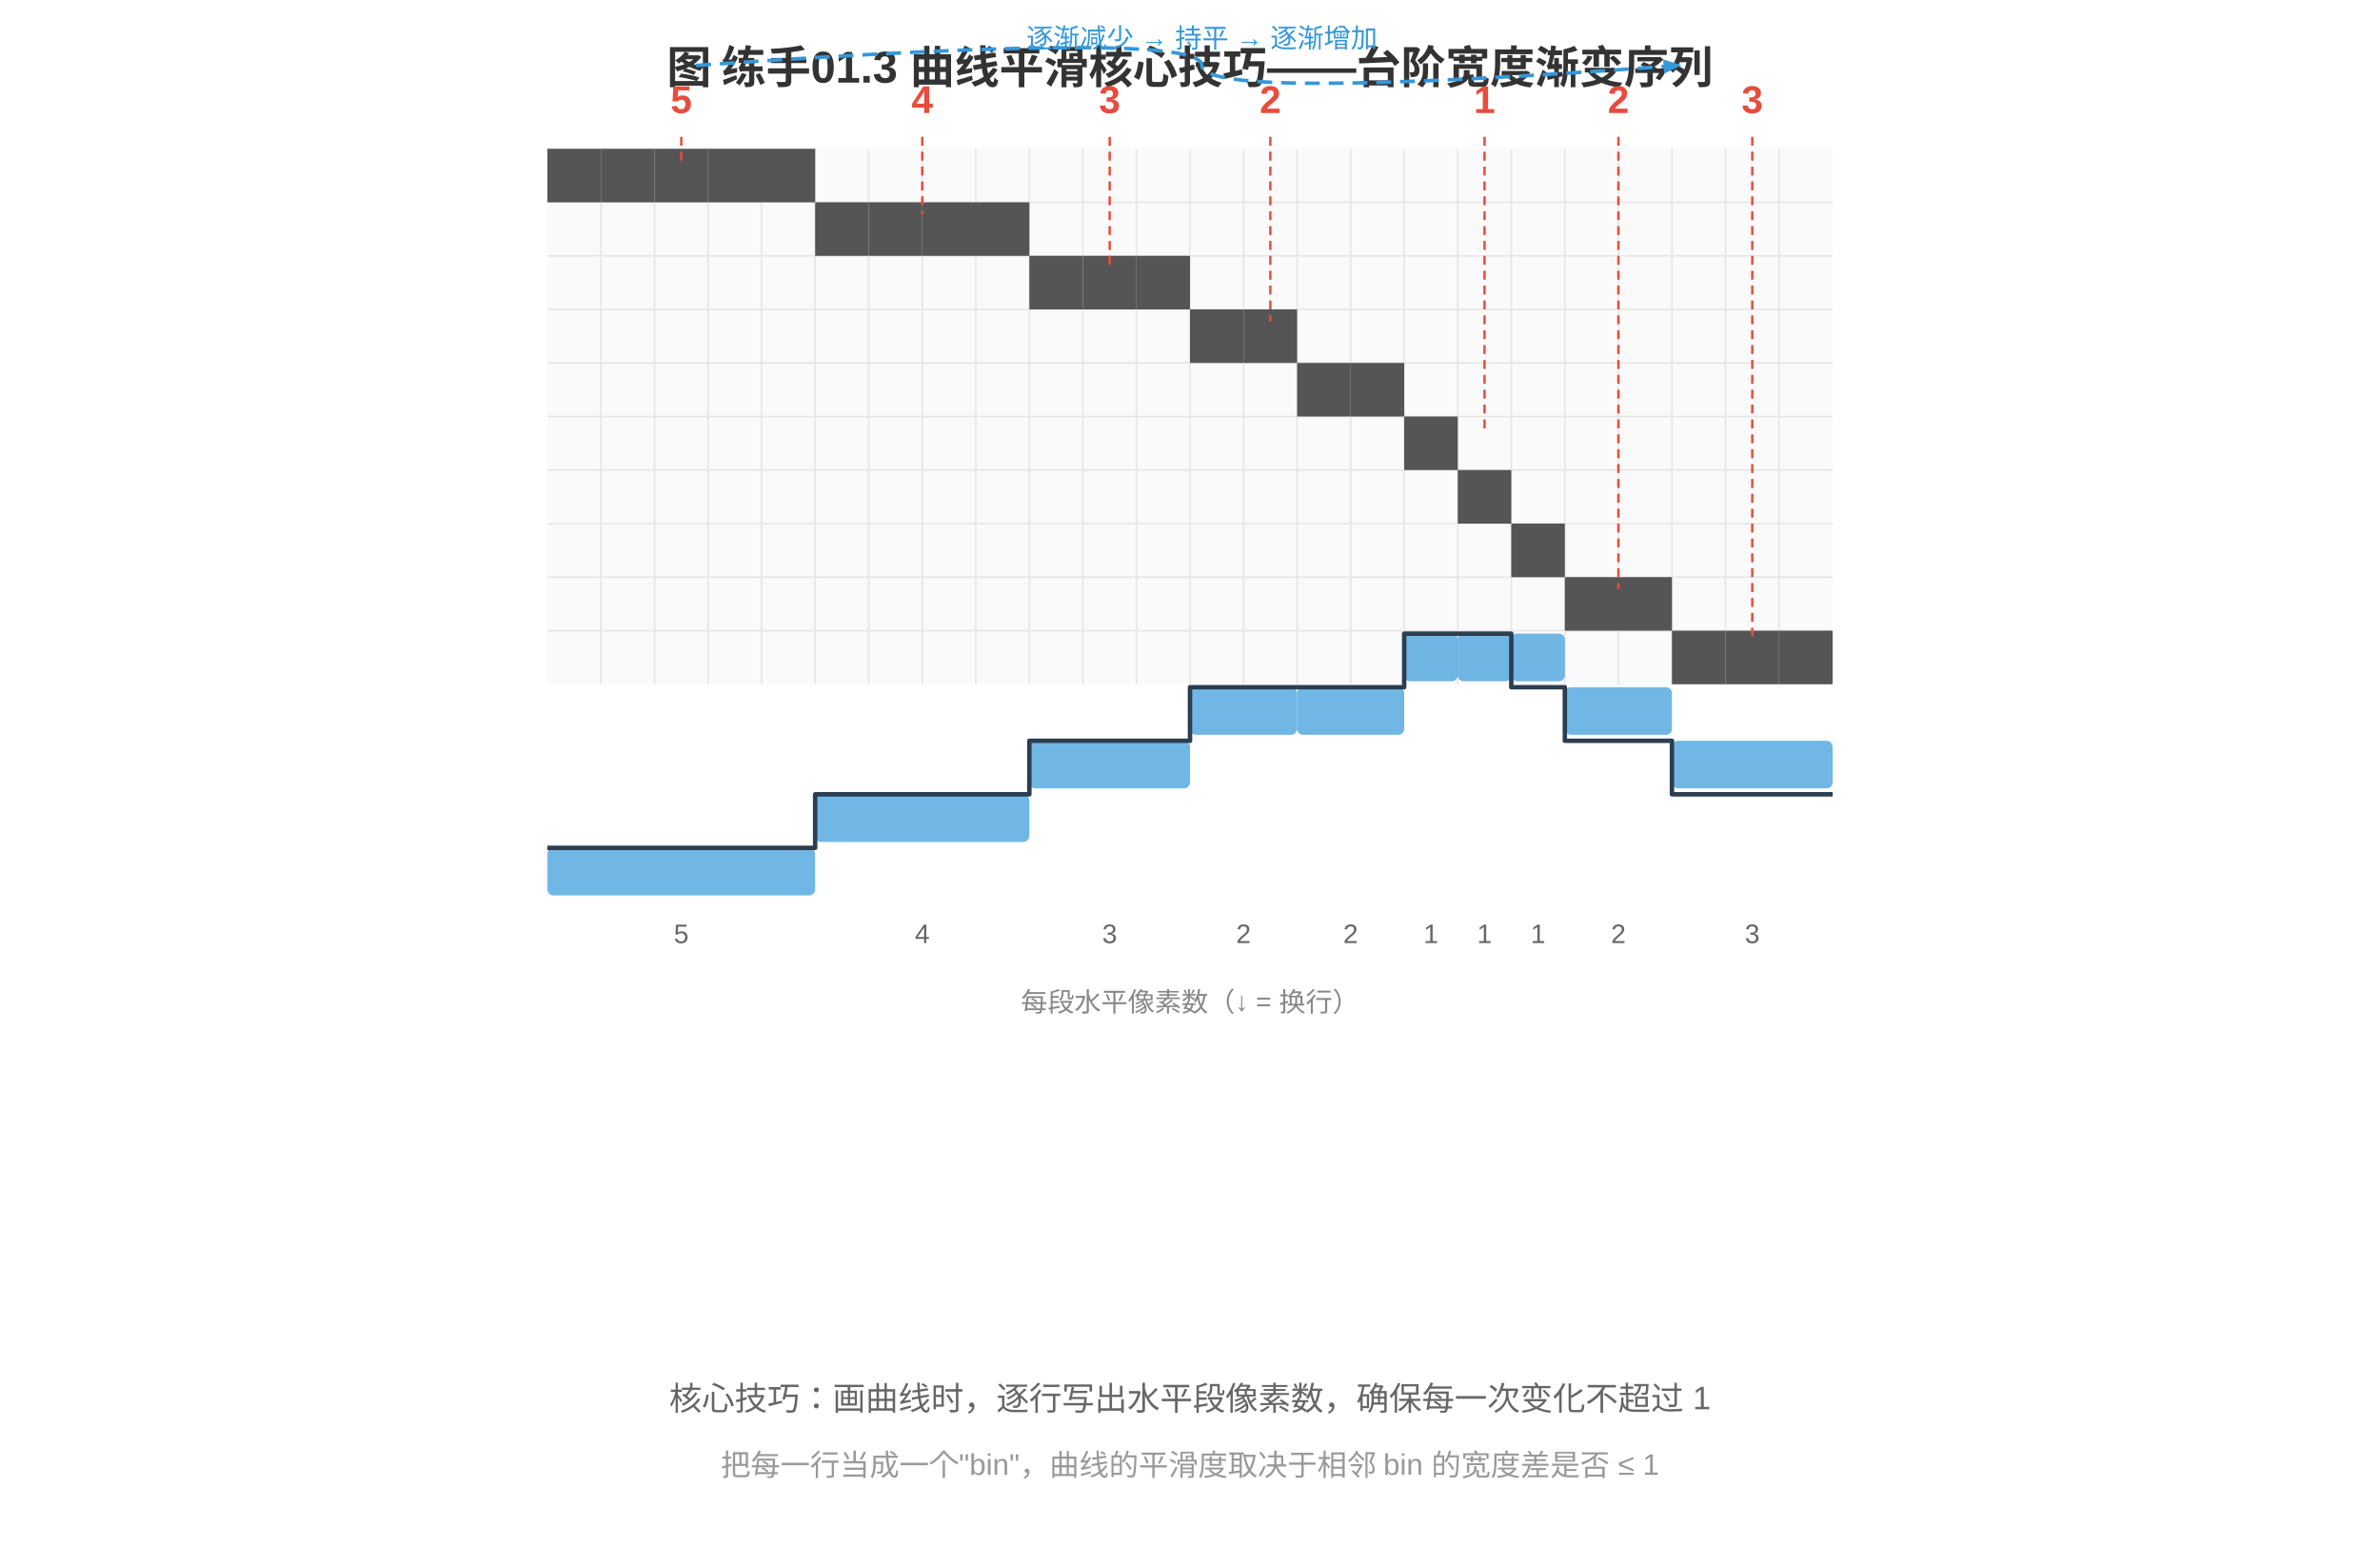
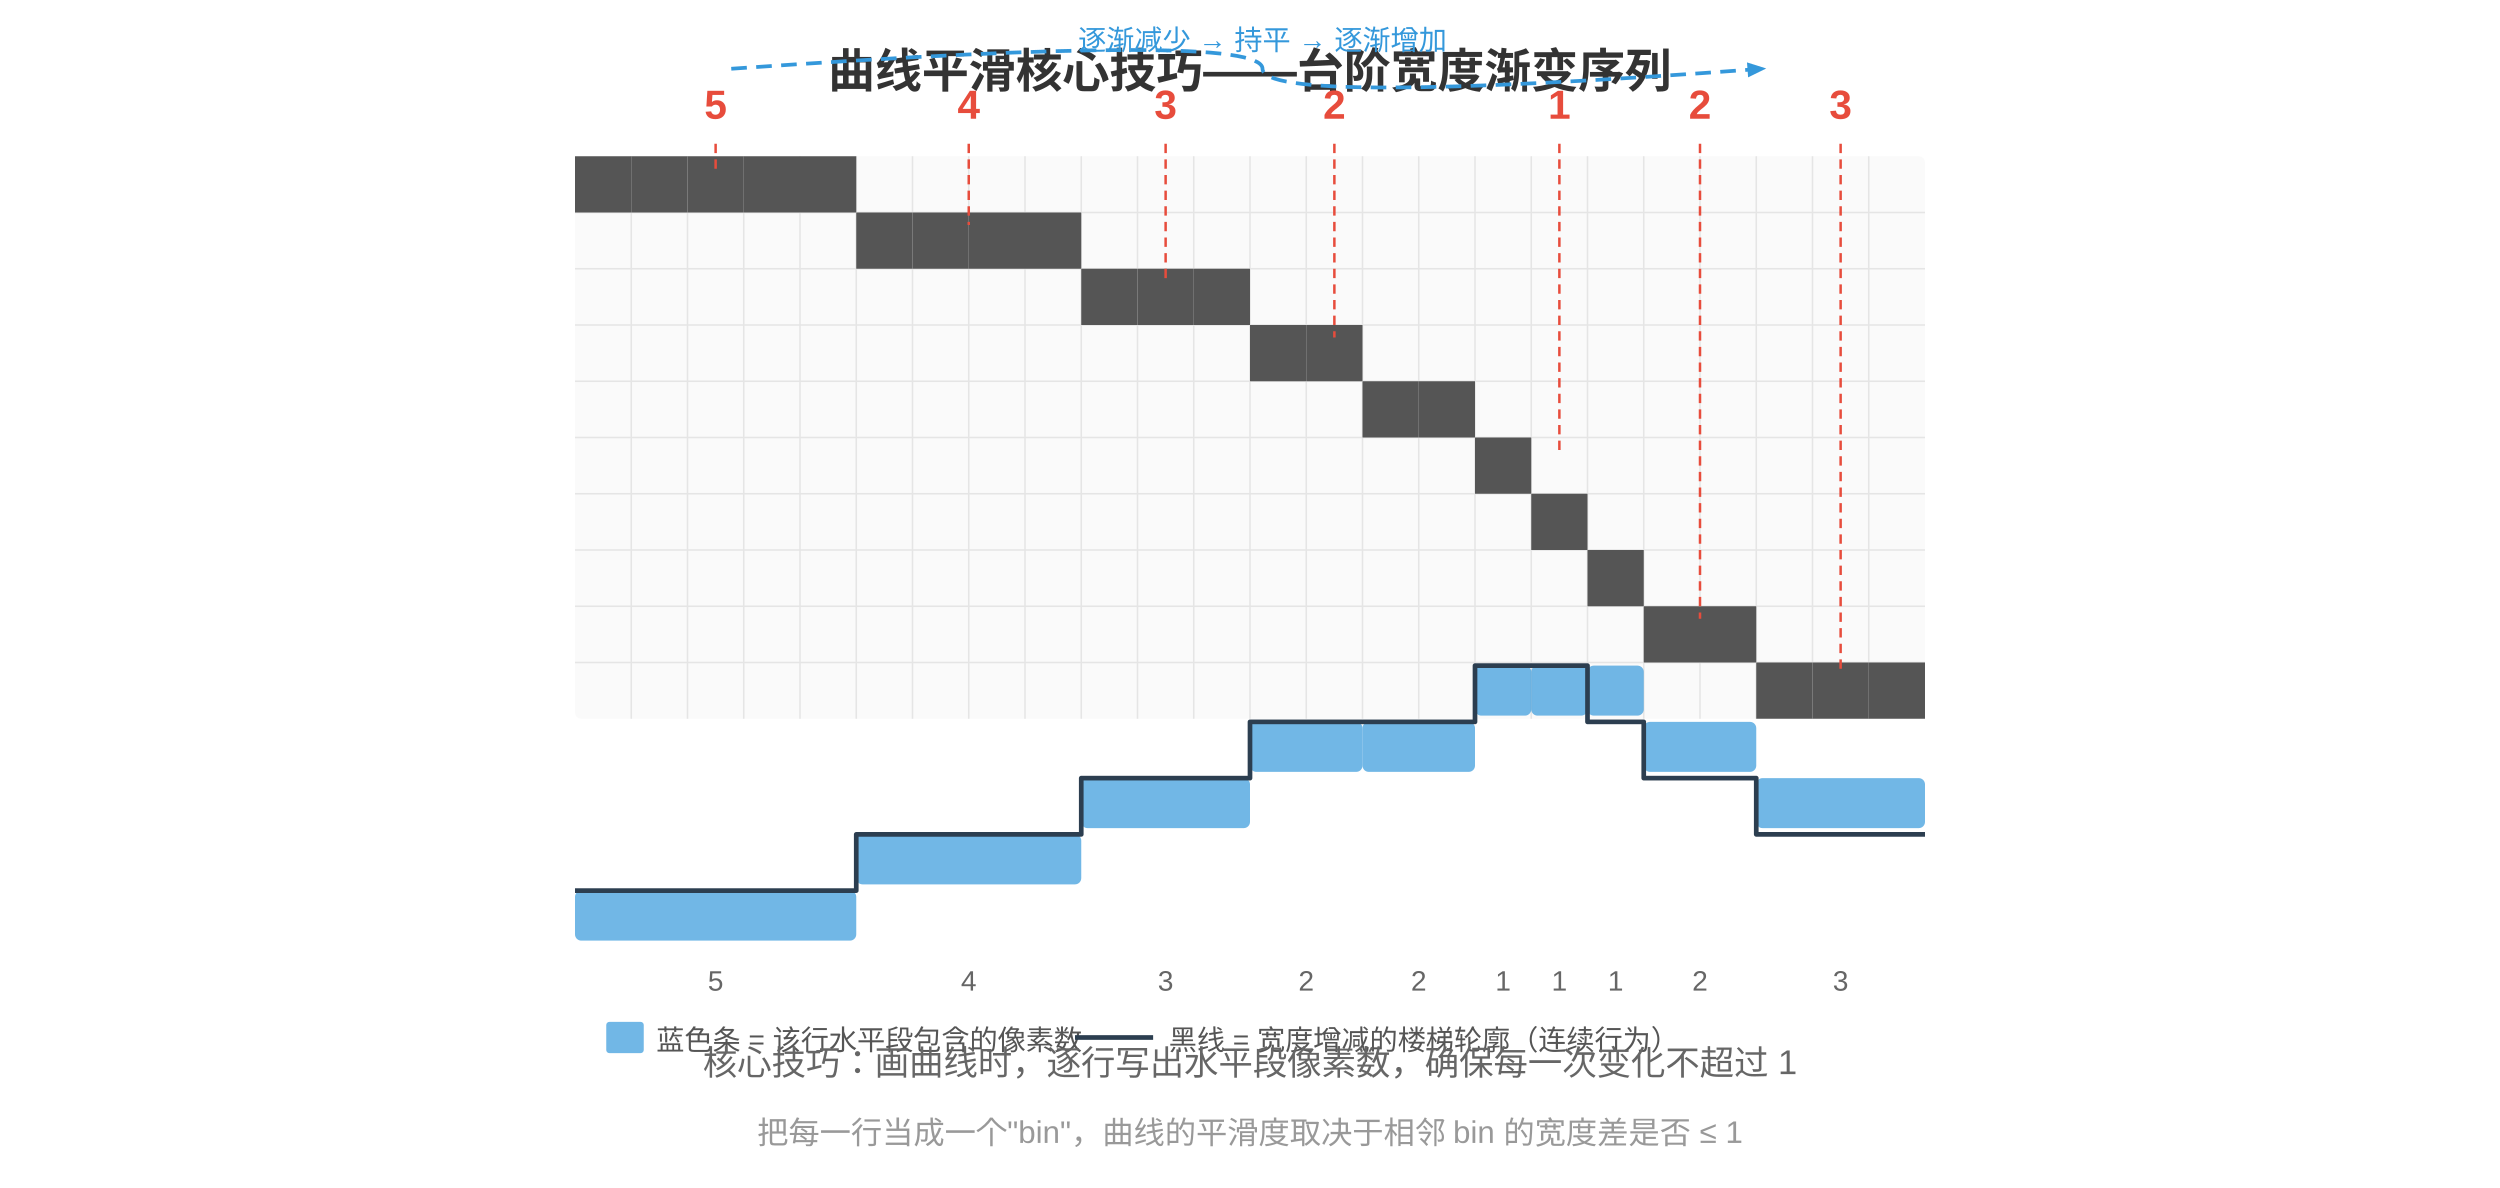
- <svg xmlns="http://www.w3.org/2000/svg" viewBox="0 0 800 520" width="800" height="520">
+ <svg xmlns="http://www.w3.org/2000/svg" viewBox="0 0 800 380" width="800" height="380">
  <style>
    text { font-family: 'PingFang SC','Microsoft YaHei',Arial,sans-serif; }
    .title { font-size: 15px; font-weight: bold; fill: #333; }
    .cell-bg { fill: #fafafa; }
    .cell-line { stroke: #e5e5e5; stroke-width: 0.5; }
    .cell-fill { fill: #555; }
    .seq-num { font-size: 13px; font-weight: bold; fill: #E74C3C; text-anchor: middle; }
    .seq-conn { stroke: #E74C3C; stroke-width: 0.8; stroke-dasharray: 3,2; }
    .step-bar { fill: #3498DB; opacity: 0.7; }
    .step-label { font-size: 9px; fill: #666; text-anchor: middle; }
    .grid-border { fill: none; stroke: #bbb; stroke-width: 1; }
    .insight { font-size: 10px; fill: #555; }
    .arrow-up { stroke: #3498DB; stroke-width: 1; fill: none; }
    .arrow-text { font-size: 9px; fill: #3498DB; }
  </style>
  <defs>
    <marker id="arr-blue" markerWidth="5" markerHeight="4" refX="4" refY="2" orient="auto">
      <polygon points="0,0 5,2 0,4" fill="#3498DB" />
    </marker>
  </defs>
  <text x="400" y="28" class="title" text-anchor="middle">
-     图 练手01.3 曲线平滑核心技巧——台阶宽度渐变序列
+     曲线平滑核心技巧——台阶宽度渐变序列
  </text>
  <g transform="translate(184, 50)">
    <rect x="0" y="0" width="432" height="180" class="cell-bg" rx="2" />
    <g class="cell-line">
      <line x1="18" y1="0" x2="18" y2="180" />
      <line x1="36" y1="0" x2="36" y2="180" />
      <line x1="54" y1="0" x2="54" y2="180" />
      <line x1="72" y1="0" x2="72" y2="180" />
      <line x1="90" y1="0" x2="90" y2="180" />
      <line x1="108" y1="0" x2="108" y2="180" />
      <line x1="126" y1="0" x2="126" y2="180" />
      <line x1="144" y1="0" x2="144" y2="180" />
      <line x1="162" y1="0" x2="162" y2="180" />
      <line x1="180" y1="0" x2="180" y2="180" />
      <line x1="198" y1="0" x2="198" y2="180" />
      <line x1="216" y1="0" x2="216" y2="180" />
      <line x1="234" y1="0" x2="234" y2="180" />
      <line x1="252" y1="0" x2="252" y2="180" />
      <line x1="270" y1="0" x2="270" y2="180" />
      <line x1="288" y1="0" x2="288" y2="180" />
      <line x1="306" y1="0" x2="306" y2="180" />
      <line x1="324" y1="0" x2="324" y2="180" />
      <line x1="342" y1="0" x2="342" y2="180" />
      <line x1="360" y1="0" x2="360" y2="180" />
      <line x1="378" y1="0" x2="378" y2="180" />
      <line x1="396" y1="0" x2="396" y2="180" />
      <line x1="414" y1="0" x2="414" y2="180" />
      <line x1="0" y1="18" x2="432" y2="18" />
      <line x1="0" y1="36" x2="432" y2="36" />
      <line x1="0" y1="54" x2="432" y2="54" />
      <line x1="0" y1="72" x2="432" y2="72" />
      <line x1="0" y1="90" x2="432" y2="90" />
      <line x1="0" y1="108" x2="432" y2="108" />
      <line x1="0" y1="126" x2="432" y2="126" />
      <line x1="0" y1="144" x2="432" y2="144" />
      <line x1="0" y1="162" x2="432" y2="162" />
    </g>
    <g class="cell-fill">
      <rect x="0" y="0" width="18" height="18" />
      <rect x="18" y="0" width="18" height="18" />
      <rect x="36" y="0" width="18" height="18" />
      <rect x="54" y="0" width="18" height="18" />
      <rect x="72" y="0" width="18" height="18" />
      <rect x="90" y="18" width="18" height="18" />
      <rect x="108" y="18" width="18" height="18" />
      <rect x="126" y="18" width="18" height="18" />
      <rect x="144" y="18" width="18" height="18" />
      <rect x="162" y="36" width="18" height="18" />
      <rect x="180" y="36" width="18" height="18" />
      <rect x="198" y="36" width="18" height="18" />
      <rect x="216" y="54" width="18" height="18" />
      <rect x="234" y="54" width="18" height="18" />
      <rect x="252" y="72" width="18" height="18" />
      <rect x="270" y="72" width="18" height="18" />
      <rect x="288" y="90" width="18" height="18" />
      <rect x="306" y="108" width="18" height="18" />
      <rect x="324" y="126" width="18" height="18" />
      <rect x="342" y="144" width="18" height="18" />
      <rect x="360" y="144" width="18" height="18" />
      <rect x="378" y="162" width="18" height="18" />
      <rect x="396" y="162" width="18" height="18" />
      <rect x="414" y="162" width="18" height="18" />
    </g>
    <text x="45" y="-12" class="seq-num">5</text>
    <line x1="45" y1="-4" x2="45" y2="4" class="seq-conn" />
    <text x="126" y="-12" class="seq-num">4</text>
    <line x1="126" y1="-4" x2="126" y2="22" class="seq-conn" />
    <text x="189" y="-12" class="seq-num">3</text>
    <line x1="189" y1="-4" x2="189" y2="40" class="seq-conn" />
    <text x="243" y="-12" class="seq-num">2</text>
    <line x1="243" y1="-4" x2="243" y2="58" class="seq-conn" />
    <text x="315" y="-12" class="seq-num">1</text>
    <line x1="315" y1="-4" x2="315" y2="94" class="seq-conn" />
    <text x="360" y="-12" class="seq-num">2</text>
    <line x1="360" y1="-4" x2="360" y2="148" class="seq-conn" />
    <text x="405" y="-12" class="seq-num">3</text>
    <line x1="405" y1="-4" x2="405" y2="166" class="seq-conn" />
    <path d="M50,-28 Q220,-40 220,-28 Q220,-16 380,-28" stroke="#3498DB" stroke-width="1.2" fill="none" stroke-dasharray="5,3" marker-end="url(#arr-blue)" />
    <text x="220" y="-34" class="arrow-text" text-anchor="middle">逐渐减少 → 持平 → 逐渐增加</text>
    <g transform="translate(0, 195)">
      <rect x="0" y="40" width="90" height="16" class="step-bar" rx="2" />
      <rect x="90" y="22" width="72" height="16" class="step-bar" rx="2" />
      <rect x="162" y="4" width="54" height="16" class="step-bar" rx="2" />
      <rect x="216" y="-14" width="36" height="16" class="step-bar" rx="2" />
      <rect x="252" y="-14" width="36" height="16" class="step-bar" rx="2" />
      <rect x="288" y="-32" width="18" height="16" class="step-bar" rx="2" />
      <rect x="306" y="-32" width="18" height="16" class="step-bar" rx="2" />
      <rect x="324" y="-32" width="18" height="16" class="step-bar" rx="2" />
      <rect x="342" y="-14" width="36" height="16" class="step-bar" rx="2" />
      <rect x="378" y="4" width="54" height="16" class="step-bar" rx="2" />
      <polyline points="0,40 90,40 90,22 162,22 162,4 216,4 216,-14 252,-14 252,-14 288,-14 288,-32 306,-32 306,-32 324,-32 324,-14 342,-14 342,4 378,4 378,22 432,22" fill="none" stroke="#2C3E50" stroke-width="1.5" stroke-linejoin="round" />
      <text x="45" y="72" class="step-label">5</text>
      <text x="126" y="72" class="step-label">4</text>
      <text x="189" y="72" class="step-label">3</text>
      <text x="234" y="72" class="step-label">2</text>
      <text x="270" y="72" class="step-label">2</text>
      <text x="297" y="72" class="step-label">1</text>
      <text x="315" y="72" class="step-label">1</text>
      <text x="333" y="72" class="step-label">1</text>
      <text x="360" y="72" class="step-label">2</text>
      <text x="405" y="72" class="step-label">3</text>
-       <text x="216" y="95" style="font-size:9px;fill:#888;text-anchor:middle;">
-         每段水平像素数（↓ = 换行）
-       </text>
+       <rect x="10" y="82" width="12" height="10" fill="#3498DB" opacity="0.7" rx="1" />
+       <text x="26" y="91" style="font-size:9px;fill:#555;">蓝色条 = 该行水平段包含的像素数</text>
+       <line x1="160" y1="87" x2="185" y2="87" stroke="#2C3E50" stroke-width="1.5" />
+       <text x="190" y="91" style="font-size:9px;fill:#555;">黑线 = 宽度增减的楼梯轮廓（连续行为）</text>
    </g>
  </g>
-   <g transform="translate(0, 460)">
+   <g transform="translate(0, 330)">
    <text x="400" y="14" style="font-size:11px;fill:#666;text-anchor:middle;">
      核心技巧：画曲线时，逐行写出水平段像素数，确保每一次变化不超过 1
    </text>
    <text x="400" y="36" style="font-size:10px;fill:#999;text-anchor:middle;">
      把每一行当成一个"bin"，曲线的平滑度取决于相邻 bin 的宽度差是否 ≤ 1
    </text>
  </g>
</svg>
